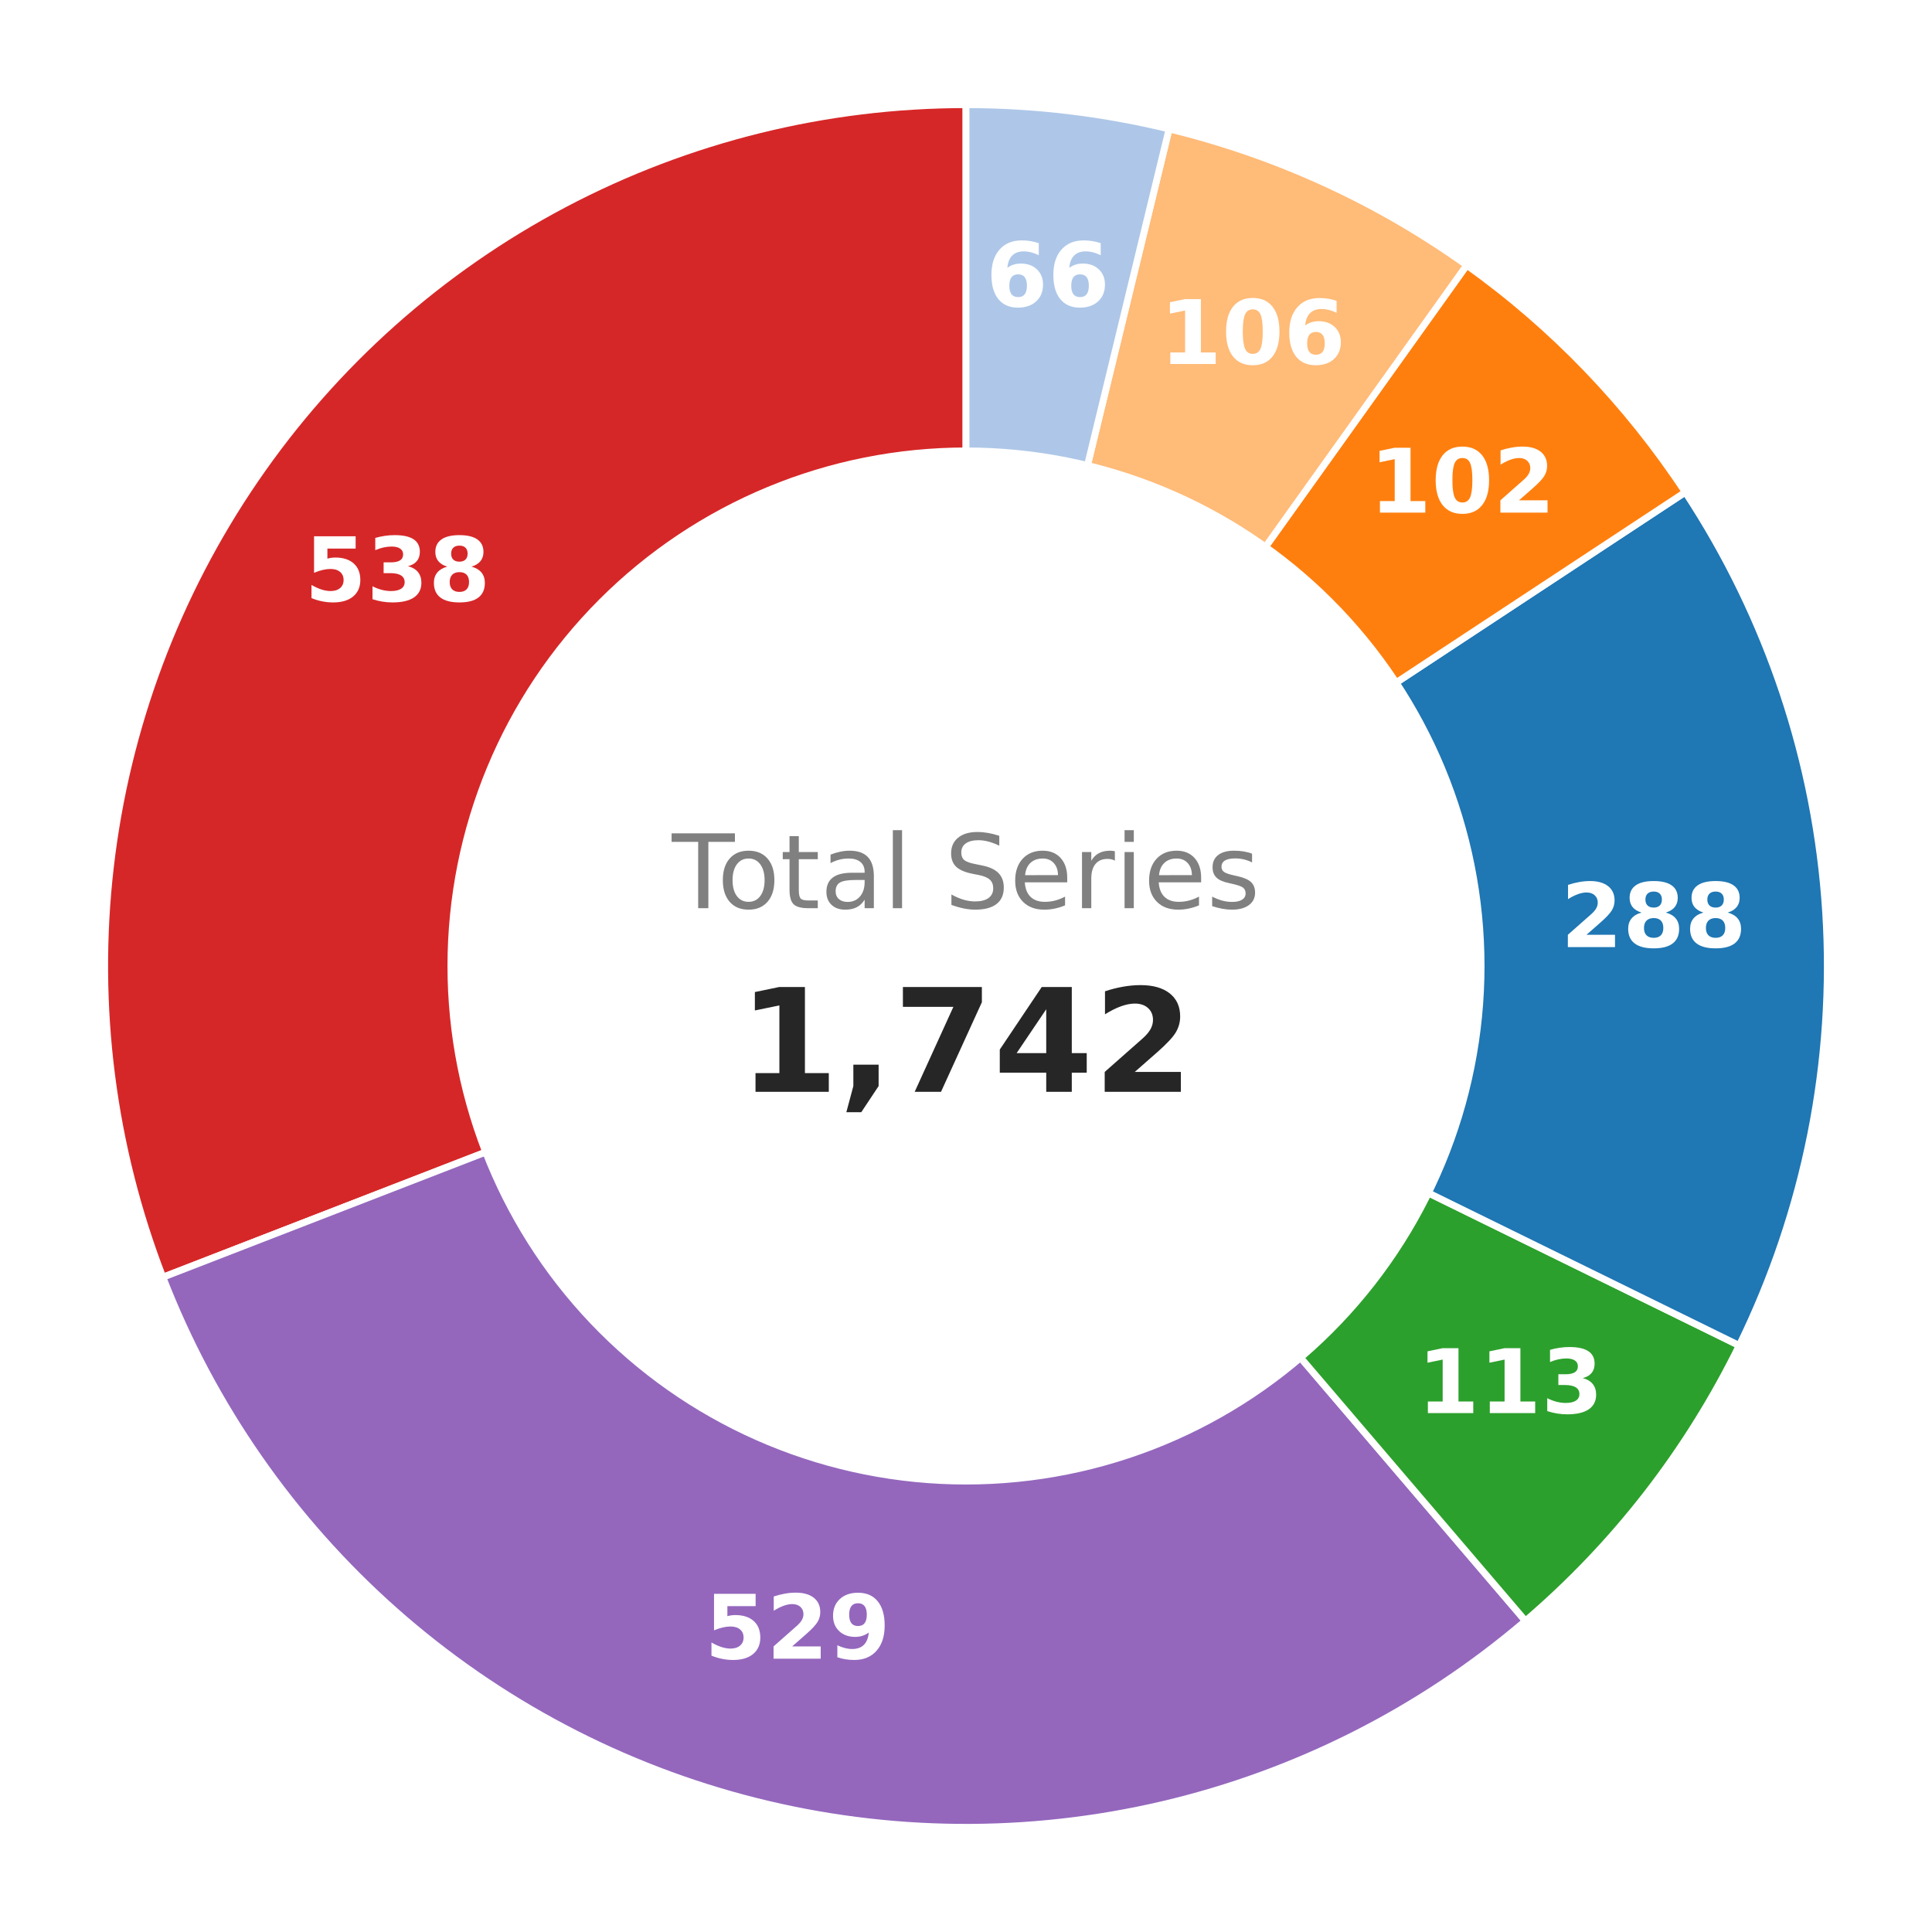
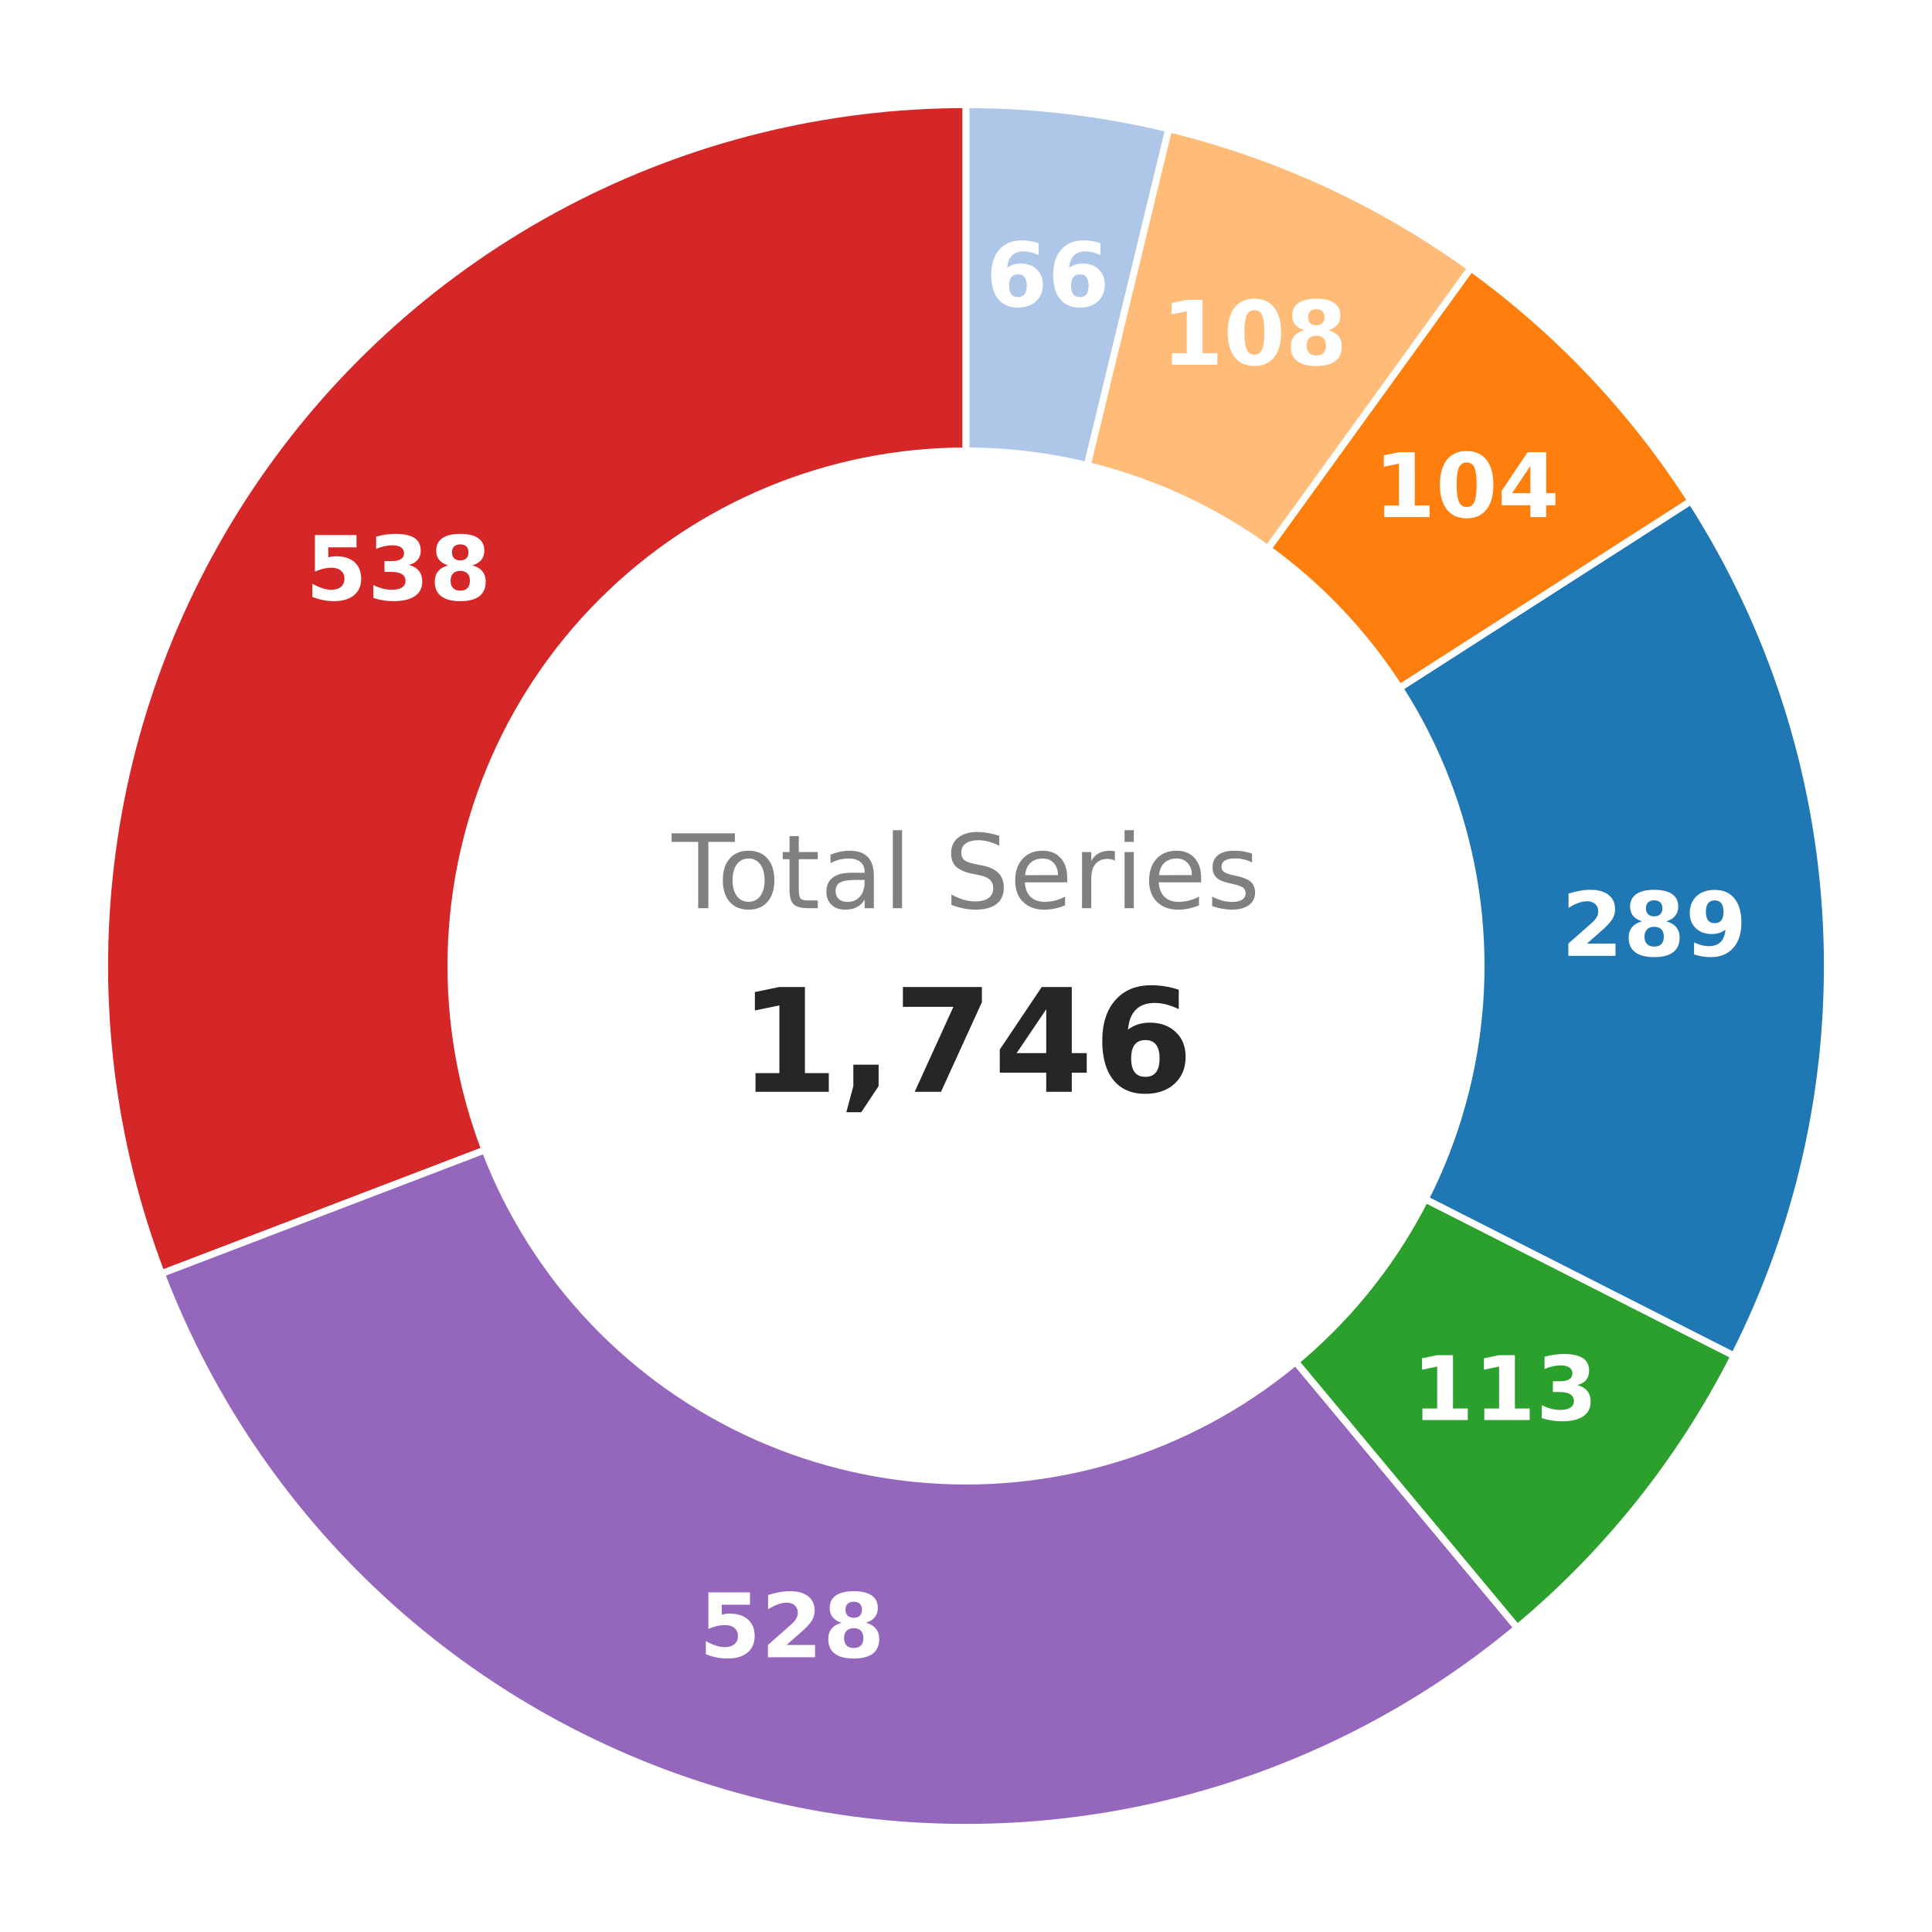
<svg xmlns="http://www.w3.org/2000/svg" xmlns:xlink="http://www.w3.org/1999/xlink" width="564.48pt" height="564.48pt" viewBox="0 0 564.48 564.48" version="1.1">
  <defs>
    <style type="text/css">*{stroke-linejoin: round; stroke-linecap: butt}</style>
  </defs>
  <g id="figure_1">
    <g id="patch_1">
      <path d="M 0 564.48  L 564.48 564.48  L 564.48 0  L 0 0  z " style="fill: #ffffff" />
    </g>
    <g id="axes_1">
      <g id="matplotlib.axis_1" />
      <g id="matplotlib.axis_2" />
      <g id="patch_2">
-         <path d="M 282.24 30.58  C 241.346 30.58 201.062 40.548 164.886 59.618  C 128.71 78.687 97.722 106.29 74.613 140.029  C 51.505 173.768 36.964 212.636 32.254 253.258  C 27.545 293.88 32.807 335.044 47.584 373.175  L 282.24 282.24  z " style="fill: #d62728; stroke: #ffffff; stroke-width: 2; stroke-linejoin: miter" />
+         <path d="M 282.24 30.58  C 241.44 30.58 201.246 40.502 165.133 59.487  C 129.02 78.473 98.06 105.958 74.93 139.568  C 51.8 173.177 37.186 211.913 32.352 252.425  C 27.519 292.937 32.608 334.023 47.182 372.131  L 282.24 282.24  z " style="fill: #d62728; stroke: #ffffff; stroke-width: 2; stroke-linejoin: miter" />
      </g>
      <g id="patch_3">
-         <path d="M 47.584 373.175  C 62.111 410.662 85.412 444.128 115.528 470.761  C 145.645 497.394 181.71 516.426 220.693 526.258  C 259.675 536.09 300.452 536.44 339.598 527.277  C 378.743 518.114 415.129 499.702 445.697 473.589  L 282.24 282.24  z " style="fill: #9467bd; stroke: #ffffff; stroke-width: 2; stroke-linejoin: miter" />
+         <path d="M 47.182 372.131  C 61.481 409.524 84.5 442.971 114.318 469.684  C 144.137 496.397 179.903 515.613 218.638 525.731  C 257.372 535.848 297.967 536.579 337.041 527.861  C 376.114 519.143 412.549 501.227 443.309 475.604  L 282.24 282.24  z " style="fill: #9467bd; stroke: #ffffff; stroke-width: 2; stroke-linejoin: miter" />
      </g>
      <g id="patch_4">
-         <path d="M 445.697 473.589  C 458.707 462.476 470.549 450.065 481.04 436.549  C 491.532 423.033 500.617 408.482 508.156 393.122  L 282.24 282.24  z " style="fill: #2ca02c; stroke: #ffffff; stroke-width: 2; stroke-linejoin: miter" />
+         <path d="M 443.309 475.604  C 456.425 464.678 468.396 452.446 479.036 439.097  C 489.676 425.748 498.93 411.351 506.655 396.128  L 282.24 282.24  z " style="fill: #2ca02c; stroke: #ffffff; stroke-width: 2; stroke-linejoin: miter" />
      </g>
      <g id="patch_5">
-         <path d="M 508.156 393.122  C 527.46 353.791 536.163 310.092 533.399 266.366  C 530.635 222.64 516.5 180.384 492.397 143.796  L 282.24 282.24  z " style="fill: #1f77b4; stroke: #ffffff; stroke-width: 2; stroke-linejoin: miter" />
+         <path d="M 506.655 396.128  C 526.507 357.012 535.79 313.376 533.581 269.567  C 531.372 225.757 517.746 183.277 494.061 146.356  L 282.24 282.24  z " style="fill: #1f77b4; stroke: #ffffff; stroke-width: 2; stroke-linejoin: miter" />
      </g>
      <g id="patch_6">
-         <path d="M 492.397 143.796  C 483.902 130.901 474.238 118.815 463.528 107.691  C 452.818 96.567 441.106 86.453 428.542 77.476  L 282.24 282.24  z " style="fill: #ff7f0e; stroke: #ffffff; stroke-width: 2; stroke-linejoin: miter" />
+         <path d="M 494.061 146.356  C 485.579 133.133 475.877 120.734 465.084 109.321  C 454.29 97.908 442.451 87.53 429.722 78.324  L 282.24 282.24  z " style="fill: #ff7f0e; stroke: #ffffff; stroke-width: 2; stroke-linejoin: miter" />
      </g>
      <g id="patch_7">
-         <path d="M 428.542 77.476  C 415.484 68.146 401.564 60.087 386.971 53.408  C 372.378 46.729 357.18 41.462 341.584 37.677  L 282.24 282.24  z " style="fill: #ffbb78; stroke: #ffffff; stroke-width: 2; stroke-linejoin: miter" />
+         <path d="M 429.722 78.324  C 416.503 68.763 402.385 60.511 387.569 53.683  C 372.753 46.855 357.307 41.483 341.451 37.645  L 282.24 282.24  z " style="fill: #ffbb78; stroke: #ffffff; stroke-width: 2; stroke-linejoin: miter" />
      </g>
      <g id="patch_8">
-         <path d="M 341.584 37.677  C 331.878 35.322 322.041 33.547 312.124 32.361  C 302.207 31.175 292.228 30.58 282.24 30.58  L 282.24 282.24  z " style="fill: #aec7e8; stroke: #ffffff; stroke-width: 2; stroke-linejoin: miter" />
+         <path d="M 341.451 37.645  C 331.766 35.3 321.95 33.533 312.055 32.353  C 302.161 31.172 292.205 30.58 282.24 30.58  L 282.24 282.24  z " style="fill: #aec7e8; stroke: #ffffff; stroke-width: 2; stroke-linejoin: miter" />
      </g>
      <g id="patch_9">
-         <path d="M 282.24 433.236  C 322.285 433.236 360.694 417.326 389.01 389.011  C 417.326 360.695 433.236 322.285 433.236 282.24  C 433.236 242.196 417.326 203.786 389.01 175.47  C 360.694 147.154 322.285 131.244 282.24 131.244  C 242.195 131.244 203.785 147.154 175.47 175.47  C 147.154 203.786 131.244 242.196 131.244 282.24  C 131.244 322.285 147.154 360.695 175.47 389.011  C 203.785 417.326 242.195 433.236 282.24 433.236  z " clip-path="url(#p085bdb9774)" style="fill: #ffffff; stroke: #ffffff; stroke-linejoin: miter" />
+         <path d="M 282.24 433.236  C 322.285 433.236 360.694 417.326 389.01 389.01  C 417.326 360.695 433.236 322.285 433.236 282.24  C 433.236 242.196 417.326 203.786 389.01 175.47  C 360.694 147.154 322.285 131.244 282.24 131.244  C 242.195 131.244 203.785 147.154 175.47 175.47  C 147.154 203.786 131.244 242.196 131.244 282.24  C 131.244 322.285 147.154 360.695 175.47 389.01  C 203.785 417.326 242.195 433.236 282.24 433.236  z " clip-path="url(#p0aaf5e614e)" style="fill: #ffffff; stroke: #ffffff; stroke-linejoin: miter" />
      </g>
      <g id="text_1">
-         <g style="fill: #ffffff" transform="translate(89.0033 175.6456) scale(0.26 -0.26)">
+         <g style="fill: #ffffff" transform="translate(89.25658 175.2766) scale(0.26 -0.26)">
          <defs>
            <path id="DejaVuSans-Bold-35" d="M 678 4666  L 3669 4666  L 3669 3781  L 1638 3781  L 1638 3059  Q 1775 3097 1914 3117  Q 2053 3138 2203 3138  Q 3056 3138 3531 2711  Q 4006 2284 4006 1522  Q 4006 766 3489 337  Q 2972 -91 2053 -91  Q 1656 -91 1267 -14  Q 878 63 494 219  L 494 1166  Q 875 947 1217 837  Q 1559 728 1863 728  Q 2300 728 2551 942  Q 2803 1156 2803 1522  Q 2803 1891 2551 2103  Q 2300 2316 1863 2316  Q 1603 2316 1309 2248  Q 1016 2181 678 2041  L 678 4666  z " transform="scale(0.015625)" />
            <path id="DejaVuSans-Bold-33" d="M 2981 2516  Q 3453 2394 3698 2092  Q 3944 1791 3944 1325  Q 3944 631 3412 270  Q 2881 -91 1863 -91  Q 1503 -91 1142 -33  Q 781 25 428 141  L 428 1069  Q 766 900 1098 814  Q 1431 728 1753 728  Q 2231 728 2486 893  Q 2741 1059 2741 1369  Q 2741 1688 2480 1852  Q 2219 2016 1709 2016  L 1228 2016  L 1228 2791  L 1734 2791  Q 2188 2791 2409 2933  Q 2631 3075 2631 3366  Q 2631 3634 2415 3781  Q 2200 3928 1806 3928  Q 1516 3928 1219 3862  Q 922 3797 628 3669  L 628 4550  Q 984 4650 1334 4700  Q 1684 4750 2022 4750  Q 2931 4750 3382 4451  Q 3834 4153 3834 3553  Q 3834 3144 3618 2883  Q 3403 2622 2981 2516  z " transform="scale(0.015625)" />
            <path id="DejaVuSans-Bold-38" d="M 2228 2088  Q 1891 2088 1709 1903  Q 1528 1719 1528 1375  Q 1528 1031 1709 848  Q 1891 666 2228 666  Q 2563 666 2741 848  Q 2919 1031 2919 1375  Q 2919 1722 2741 1905  Q 2563 2088 2228 2088  z M 1350 2484  Q 925 2613 709 2878  Q 494 3144 494 3541  Q 494 4131 934 4440  Q 1375 4750 2228 4750  Q 3075 4750 3515 4442  Q 3956 4134 3956 3541  Q 3956 3144 3739 2878  Q 3522 2613 3097 2484  Q 3572 2353 3814 2058  Q 4056 1763 4056 1313  Q 4056 619 3595 264  Q 3134 -91 2228 -91  Q 1319 -91 855 264  Q 391 619 391 1313  Q 391 1763 633 2058  Q 875 2353 1350 2484  z M 1631 3419  Q 1631 3141 1786 2991  Q 1941 2841 2228 2841  Q 2509 2841 2662 2991  Q 2816 3141 2816 3419  Q 2816 3697 2662 3845  Q 2509 3994 2228 3994  Q 1941 3994 1786 3844  Q 1631 3694 1631 3419  z " transform="scale(0.015625)" />
          </defs>
          <use xlink:href="#DejaVuSans-Bold-35" />
          <use xlink:href="#DejaVuSans-Bold-33" x="69.58" />
          <use xlink:href="#DejaVuSans-Bold-38" x="139.16" />
        </g>
      </g>
      <g id="text_2">
-         <g style="fill: #ffffff" transform="translate(205.8667 484.6289) scale(0.26 -0.26)">
+         <g style="fill: #ffffff" transform="translate(204.2227 484.2068) scale(0.26 -0.26)">
          <defs>
            <path id="DejaVuSans-Bold-32" d="M 1844 884  L 3897 884  L 3897 0  L 506 0  L 506 884  L 2209 2388  Q 2438 2594 2547 2791  Q 2656 2988 2656 3200  Q 2656 3528 2436 3728  Q 2216 3928 1850 3928  Q 1569 3928 1234 3808  Q 900 3688 519 3450  L 519 4475  Q 925 4609 1322 4679  Q 1719 4750 2100 4750  Q 2938 4750 3402 4381  Q 3866 4013 3866 3353  Q 3866 2972 3669 2642  Q 3472 2313 2841 1759  L 1844 884  z " transform="scale(0.015625)" />
-             <path id="DejaVuSans-Bold-39" d="M 641 103  L 641 966  Q 928 831 1190 764  Q 1453 697 1709 697  Q 2247 697 2547 995  Q 2847 1294 2900 1881  Q 2688 1725 2447 1647  Q 2206 1569 1925 1569  Q 1209 1569 770 1986  Q 331 2403 331 3084  Q 331 3838 820 4291  Q 1309 4744 2131 4744  Q 3044 4744 3544 4128  Q 4044 3513 4044 2388  Q 4044 1231 3459 570  Q 2875 -91 1856 -91  Q 1528 -91 1228 -42  Q 928 6 641 103  z M 2125 2350  Q 2441 2350 2600 2554  Q 2759 2759 2759 3169  Q 2759 3575 2600 3781  Q 2441 3988 2125 3988  Q 1809 3988 1650 3781  Q 1491 3575 1491 3169  Q 1491 2759 1650 2554  Q 1809 2350 2125 2350  z " transform="scale(0.015625)" />
          </defs>
          <use xlink:href="#DejaVuSans-Bold-35" />
          <use xlink:href="#DejaVuSans-Bold-32" x="69.58" />
-           <use xlink:href="#DejaVuSans-Bold-39" x="139.16" />
+           <use xlink:href="#DejaVuSans-Bold-38" x="139.16" />
        </g>
      </g>
      <g id="text_3">
-         <g style="fill: #ffffff" transform="translate(414.1448 412.8616) scale(0.26 -0.26)">
+         <g style="fill: #ffffff" transform="translate(412.5414 414.9001) scale(0.26 -0.26)">
          <defs>
            <path id="DejaVuSans-Bold-31" d="M 750 831  L 1813 831  L 1813 3847  L 722 3622  L 722 4441  L 1806 4666  L 2950 4666  L 2950 831  L 4013 831  L 4013 0  L 750 0  L 750 831  z " transform="scale(0.015625)" />
          </defs>
          <use xlink:href="#DejaVuSans-Bold-31" />
          <use xlink:href="#DejaVuSans-Bold-31" x="69.58" />
          <use xlink:href="#DejaVuSans-Bold-33" x="139.16" />
        </g>
      </g>
      <g id="text_4">
-         <g style="fill: #ffffff" transform="translate(456.0316 276.7151) scale(0.26 -0.26)">
+         <g style="fill: #ffffff" transform="translate(456.1771 279.2758) scale(0.26 -0.26)">
+           <defs>
+             <path id="DejaVuSans-Bold-39" d="M 641 103  L 641 966  Q 928 831 1190 764  Q 1453 697 1709 697  Q 2247 697 2547 995  Q 2847 1294 2900 1881  Q 2688 1725 2447 1647  Q 2206 1569 1925 1569  Q 1209 1569 770 1986  Q 331 2403 331 3084  Q 331 3838 820 4291  Q 1309 4744 2131 4744  Q 3044 4744 3544 4128  Q 4044 3513 4044 2388  Q 4044 1231 3459 570  Q 2875 -91 1856 -91  Q 1528 -91 1228 -42  Q 928 6 641 103  z M 2125 2350  Q 2441 2350 2600 2554  Q 2759 2759 2759 3169  Q 2759 3575 2600 3781  Q 2441 3988 2125 3988  Q 1809 3988 1650 3781  Q 1491 3575 1491 3169  Q 1491 2759 1650 2554  Q 1809 2350 2125 2350  z " transform="scale(0.015625)" />
+           </defs>
          <use xlink:href="#DejaVuSans-Bold-32" />
          <use xlink:href="#DejaVuSans-Bold-38" x="69.58" />
+           <use xlink:href="#DejaVuSans-Bold-39" x="139.16" />
+         </g>
+       </g>
+       <g id="text_5">
+         <g style="fill: #ffffff" transform="translate(401.3793 151.0793) scale(0.26 -0.26)">
+           <defs>
+             <path id="DejaVuSans-Bold-30" d="M 2944 2338  Q 2944 3213 2780 3570  Q 2616 3928 2228 3928  Q 1841 3928 1675 3570  Q 1509 3213 1509 2338  Q 1509 1453 1675 1090  Q 1841 728 2228 728  Q 2613 728 2778 1090  Q 2944 1453 2944 2338  z M 4147 2328  Q 4147 1169 3647 539  Q 3147 -91 2228 -91  Q 1306 -91 806 539  Q 306 1169 306 2328  Q 306 3491 806 4120  Q 1306 4750 2228 4750  Q 3147 4750 3647 4120  Q 4147 3491 4147 2328  z " transform="scale(0.015625)" />
+             <path id="DejaVuSans-Bold-34" d="M 2356 3675  L 1038 1722  L 2356 1722  L 2356 3675  z M 2156 4666  L 3494 4666  L 3494 1722  L 4159 1722  L 4159 850  L 3494 850  L 3494 0  L 2356 0  L 2356 850  L 288 850  L 288 1881  L 2156 4666  z " transform="scale(0.015625)" />
+           </defs>
+           <use xlink:href="#DejaVuSans-Bold-31" />
+           <use xlink:href="#DejaVuSans-Bold-30" x="69.58" />
+           <use xlink:href="#DejaVuSans-Bold-34" x="139.16" />
+         </g>
+       </g>
+       <g id="text_6">
+         <g style="fill: #ffffff" transform="translate(339.3677 106.5685) scale(0.26 -0.26)">
+           <use xlink:href="#DejaVuSans-Bold-31" />
+           <use xlink:href="#DejaVuSans-Bold-30" x="69.58" />
          <use xlink:href="#DejaVuSans-Bold-38" x="139.16" />
        </g>
      </g>
-       <g id="text_5">
-         <g style="fill: #ffffff" transform="translate(400.135 149.7752) scale(0.26 -0.26)">
-           <defs>
-             <path id="DejaVuSans-Bold-30" d="M 2944 2338  Q 2944 3213 2780 3570  Q 2616 3928 2228 3928  Q 1841 3928 1675 3570  Q 1509 3213 1509 2338  Q 1509 1453 1675 1090  Q 1841 728 2228 728  Q 2613 728 2778 1090  Q 2944 1453 2944 2338  z M 4147 2328  Q 4147 1169 3647 539  Q 3147 -91 2228 -91  Q 1306 -91 806 539  Q 306 1169 306 2328  Q 306 3491 806 4120  Q 1306 4750 2228 4750  Q 3147 4750 3647 4120  Q 4147 3491 4147 2328  z " transform="scale(0.015625)" />
-           </defs>
-           <use xlink:href="#DejaVuSans-Bold-31" />
-           <use xlink:href="#DejaVuSans-Bold-30" x="69.58" />
-           <use xlink:href="#DejaVuSans-Bold-32" x="139.16" />
-         </g>
-       </g>
-       <g id="text_6">
-         <g style="fill: #ffffff" transform="translate(338.8893 106.3487) scale(0.26 -0.26)">
+       <g id="text_7">
+         <g style="fill: #ffffff" transform="translate(288.002 89.50445) scale(0.26 -0.26)">
          <defs>
            <path id="DejaVuSans-Bold-36" d="M 2316 2303  Q 2000 2303 1842 2098  Q 1684 1894 1684 1484  Q 1684 1075 1842 870  Q 2000 666 2316 666  Q 2634 666 2792 870  Q 2950 1075 2950 1484  Q 2950 1894 2792 2098  Q 2634 2303 2316 2303  z M 3803 4544  L 3803 3681  Q 3506 3822 3243 3889  Q 2981 3956 2731 3956  Q 2194 3956 1894 3657  Q 1594 3359 1544 2772  Q 1750 2925 1990 3001  Q 2231 3078 2516 3078  Q 3231 3078 3670 2659  Q 4109 2241 4109 1563  Q 4109 813 3618 361  Q 3128 -91 2303 -91  Q 1394 -91 895 523  Q 397 1138 397 2266  Q 397 3422 980 4083  Q 1563 4744 2578 4744  Q 2900 4744 3203 4694  Q 3506 4644 3803 4544  z " transform="scale(0.015625)" />
          </defs>
-           <use xlink:href="#DejaVuSans-Bold-31" />
-           <use xlink:href="#DejaVuSans-Bold-30" x="69.58" />
-           <use xlink:href="#DejaVuSans-Bold-36" x="139.16" />
-         </g>
-       </g>
-       <g id="text_7">
-         <g style="fill: #ffffff" transform="translate(288.0566 89.51096) scale(0.26 -0.26)">
          <use xlink:href="#DejaVuSans-Bold-36" />
          <use xlink:href="#DejaVuSans-Bold-36" x="69.58" />
        </g>
      </g>
      <g id="text_8">
        <g style="fill: #808080" transform="translate(196.3134 265.3523) scale(0.3 -0.3)">
          <defs>
            <path id="DejaVuSans-54" d="M -19 4666  L 3928 4666  L 3928 4134  L 2272 4134  L 2272 0  L 1638 0  L 1638 4134  L -19 4134  L -19 4666  z " transform="scale(0.015625)" />
            <path id="DejaVuSans-6f" d="M 1959 3097  Q 1497 3097 1228 2736  Q 959 2375 959 1747  Q 959 1119 1226 758  Q 1494 397 1959 397  Q 2419 397 2687 759  Q 2956 1122 2956 1747  Q 2956 2369 2687 2733  Q 2419 3097 1959 3097  z M 1959 3584  Q 2709 3584 3137 3096  Q 3566 2609 3566 1747  Q 3566 888 3137 398  Q 2709 -91 1959 -91  Q 1206 -91 779 398  Q 353 888 353 1747  Q 353 2609 779 3096  Q 1206 3584 1959 3584  z " transform="scale(0.015625)" />
            <path id="DejaVuSans-74" d="M 1172 4494  L 1172 3500  L 2356 3500  L 2356 3053  L 1172 3053  L 1172 1153  Q 1172 725 1289 603  Q 1406 481 1766 481  L 2356 481  L 2356 0  L 1766 0  Q 1100 0 847 248  Q 594 497 594 1153  L 594 3053  L 172 3053  L 172 3500  L 594 3500  L 594 4494  L 1172 4494  z " transform="scale(0.015625)" />
            <path id="DejaVuSans-61" d="M 2194 1759  Q 1497 1759 1228 1600  Q 959 1441 959 1056  Q 959 750 1161 570  Q 1363 391 1709 391  Q 2188 391 2477 730  Q 2766 1069 2766 1631  L 2766 1759  L 2194 1759  z M 3341 1997  L 3341 0  L 2766 0  L 2766 531  Q 2569 213 2275 61  Q 1981 -91 1556 -91  Q 1019 -91 701 211  Q 384 513 384 1019  Q 384 1609 779 1909  Q 1175 2209 1959 2209  L 2766 2209  L 2766 2266  Q 2766 2663 2505 2880  Q 2244 3097 1772 3097  Q 1472 3097 1187 3025  Q 903 2953 641 2809  L 641 3341  Q 956 3463 1253 3523  Q 1550 3584 1831 3584  Q 2591 3584 2966 3190  Q 3341 2797 3341 1997  z " transform="scale(0.015625)" />
            <path id="DejaVuSans-6c" d="M 603 4863  L 1178 4863  L 1178 0  L 603 0  L 603 4863  z " transform="scale(0.015625)" />
            <path id="DejaVuSans-20" transform="scale(0.015625)" />
            <path id="DejaVuSans-53" d="M 3425 4513  L 3425 3897  Q 3066 4069 2747 4153  Q 2428 4238 2131 4238  Q 1616 4238 1336 4038  Q 1056 3838 1056 3469  Q 1056 3159 1242 3001  Q 1428 2844 1947 2747  L 2328 2669  Q 3034 2534 3370 2195  Q 3706 1856 3706 1288  Q 3706 609 3251 259  Q 2797 -91 1919 -91  Q 1588 -91 1214 -16  Q 841 59 441 206  L 441 856  Q 825 641 1194 531  Q 1563 422 1919 422  Q 2459 422 2753 634  Q 3047 847 3047 1241  Q 3047 1584 2836 1778  Q 2625 1972 2144 2069  L 1759 2144  Q 1053 2284 737 2584  Q 422 2884 422 3419  Q 422 4038 858 4394  Q 1294 4750 2059 4750  Q 2388 4750 2728 4690  Q 3069 4631 3425 4513  z " transform="scale(0.015625)" />
            <path id="DejaVuSans-65" d="M 3597 1894  L 3597 1613  L 953 1613  Q 991 1019 1311 708  Q 1631 397 2203 397  Q 2534 397 2845 478  Q 3156 559 3463 722  L 3463 178  Q 3153 47 2828 -22  Q 2503 -91 2169 -91  Q 1331 -91 842 396  Q 353 884 353 1716  Q 353 2575 817 3079  Q 1281 3584 2069 3584  Q 2775 3584 3186 3129  Q 3597 2675 3597 1894  z M 3022 2063  Q 3016 2534 2758 2815  Q 2500 3097 2075 3097  Q 1594 3097 1305 2825  Q 1016 2553 972 2059  L 3022 2063  z " transform="scale(0.015625)" />
            <path id="DejaVuSans-72" d="M 2631 2963  Q 2534 3019 2420 3045  Q 2306 3072 2169 3072  Q 1681 3072 1420 2755  Q 1159 2438 1159 1844  L 1159 0  L 581 0  L 581 3500  L 1159 3500  L 1159 2956  Q 1341 3275 1631 3429  Q 1922 3584 2338 3584  Q 2397 3584 2469 3576  Q 2541 3569 2628 3553  L 2631 2963  z " transform="scale(0.015625)" />
            <path id="DejaVuSans-69" d="M 603 3500  L 1178 3500  L 1178 0  L 603 0  L 603 3500  z M 603 4863  L 1178 4863  L 1178 4134  L 603 4134  L 603 4863  z " transform="scale(0.015625)" />
            <path id="DejaVuSans-73" d="M 2834 3397  L 2834 2853  Q 2591 2978 2328 3040  Q 2066 3103 1784 3103  Q 1356 3103 1142 2972  Q 928 2841 928 2578  Q 928 2378 1081 2264  Q 1234 2150 1697 2047  L 1894 2003  Q 2506 1872 2764 1633  Q 3022 1394 3022 966  Q 3022 478 2636 193  Q 2250 -91 1575 -91  Q 1294 -91 989 -36  Q 684 19 347 128  L 347 722  Q 666 556 975 473  Q 1284 391 1588 391  Q 1994 391 2212 530  Q 2431 669 2431 922  Q 2431 1156 2273 1281  Q 2116 1406 1581 1522  L 1381 1569  Q 847 1681 609 1914  Q 372 2147 372 2553  Q 372 3047 722 3315  Q 1072 3584 1716 3584  Q 2034 3584 2315 3537  Q 2597 3491 2834 3397  z " transform="scale(0.015625)" />
          </defs>
          <use xlink:href="#DejaVuSans-54" />
          <use xlink:href="#DejaVuSans-6f" x="44.084" />
          <use xlink:href="#DejaVuSans-74" x="105.266" />
          <use xlink:href="#DejaVuSans-61" x="144.475" />
          <use xlink:href="#DejaVuSans-6c" x="205.754" />
          <use xlink:href="#DejaVuSans-20" x="233.537" />
          <use xlink:href="#DejaVuSans-53" x="265.324" />
          <use xlink:href="#DejaVuSans-65" x="328.801" />
          <use xlink:href="#DejaVuSans-72" x="390.324" />
          <use xlink:href="#DejaVuSans-69" x="431.438" />
          <use xlink:href="#DejaVuSans-65" x="459.221" />
          <use xlink:href="#DejaVuSans-73" x="520.744" />
        </g>
      </g>
      <g id="text_9">
        <g style="fill: #262626" transform="translate(215.8176 318.9956) scale(0.42 -0.42)">
          <defs>
            <path id="DejaVuSans-Bold-2c" d="M 653 1209  L 1778 1209  L 1778 256  L 1006 -909  L 341 -909  L 653 256  L 653 1209  z " transform="scale(0.015625)" />
            <path id="DejaVuSans-Bold-37" d="M 428 4666  L 3944 4666  L 3944 3988  L 2125 0  L 953 0  L 2675 3781  L 428 3781  L 428 4666  z " transform="scale(0.015625)" />
-             <path id="DejaVuSans-Bold-34" d="M 2356 3675  L 1038 1722  L 2356 1722  L 2356 3675  z M 2156 4666  L 3494 4666  L 3494 1722  L 4159 1722  L 4159 850  L 3494 850  L 3494 0  L 2356 0  L 2356 850  L 288 850  L 288 1881  L 2156 4666  z " transform="scale(0.015625)" />
          </defs>
          <use xlink:href="#DejaVuSans-Bold-31" />
          <use xlink:href="#DejaVuSans-Bold-2c" x="69.58" />
          <use xlink:href="#DejaVuSans-Bold-37" x="107.568" />
          <use xlink:href="#DejaVuSans-Bold-34" x="177.148" />
-           <use xlink:href="#DejaVuSans-Bold-32" x="246.729" />
+           <use xlink:href="#DejaVuSans-Bold-36" x="246.729" />
        </g>
      </g>
    </g>
  </g>
  <defs>
-     <clipPath id="p085bdb9774">
+     <clipPath id="p0aaf5e614e">
      <rect x="7.2" y="7.2" width="550.08" height="550.08" />
    </clipPath>
  </defs>
</svg>
